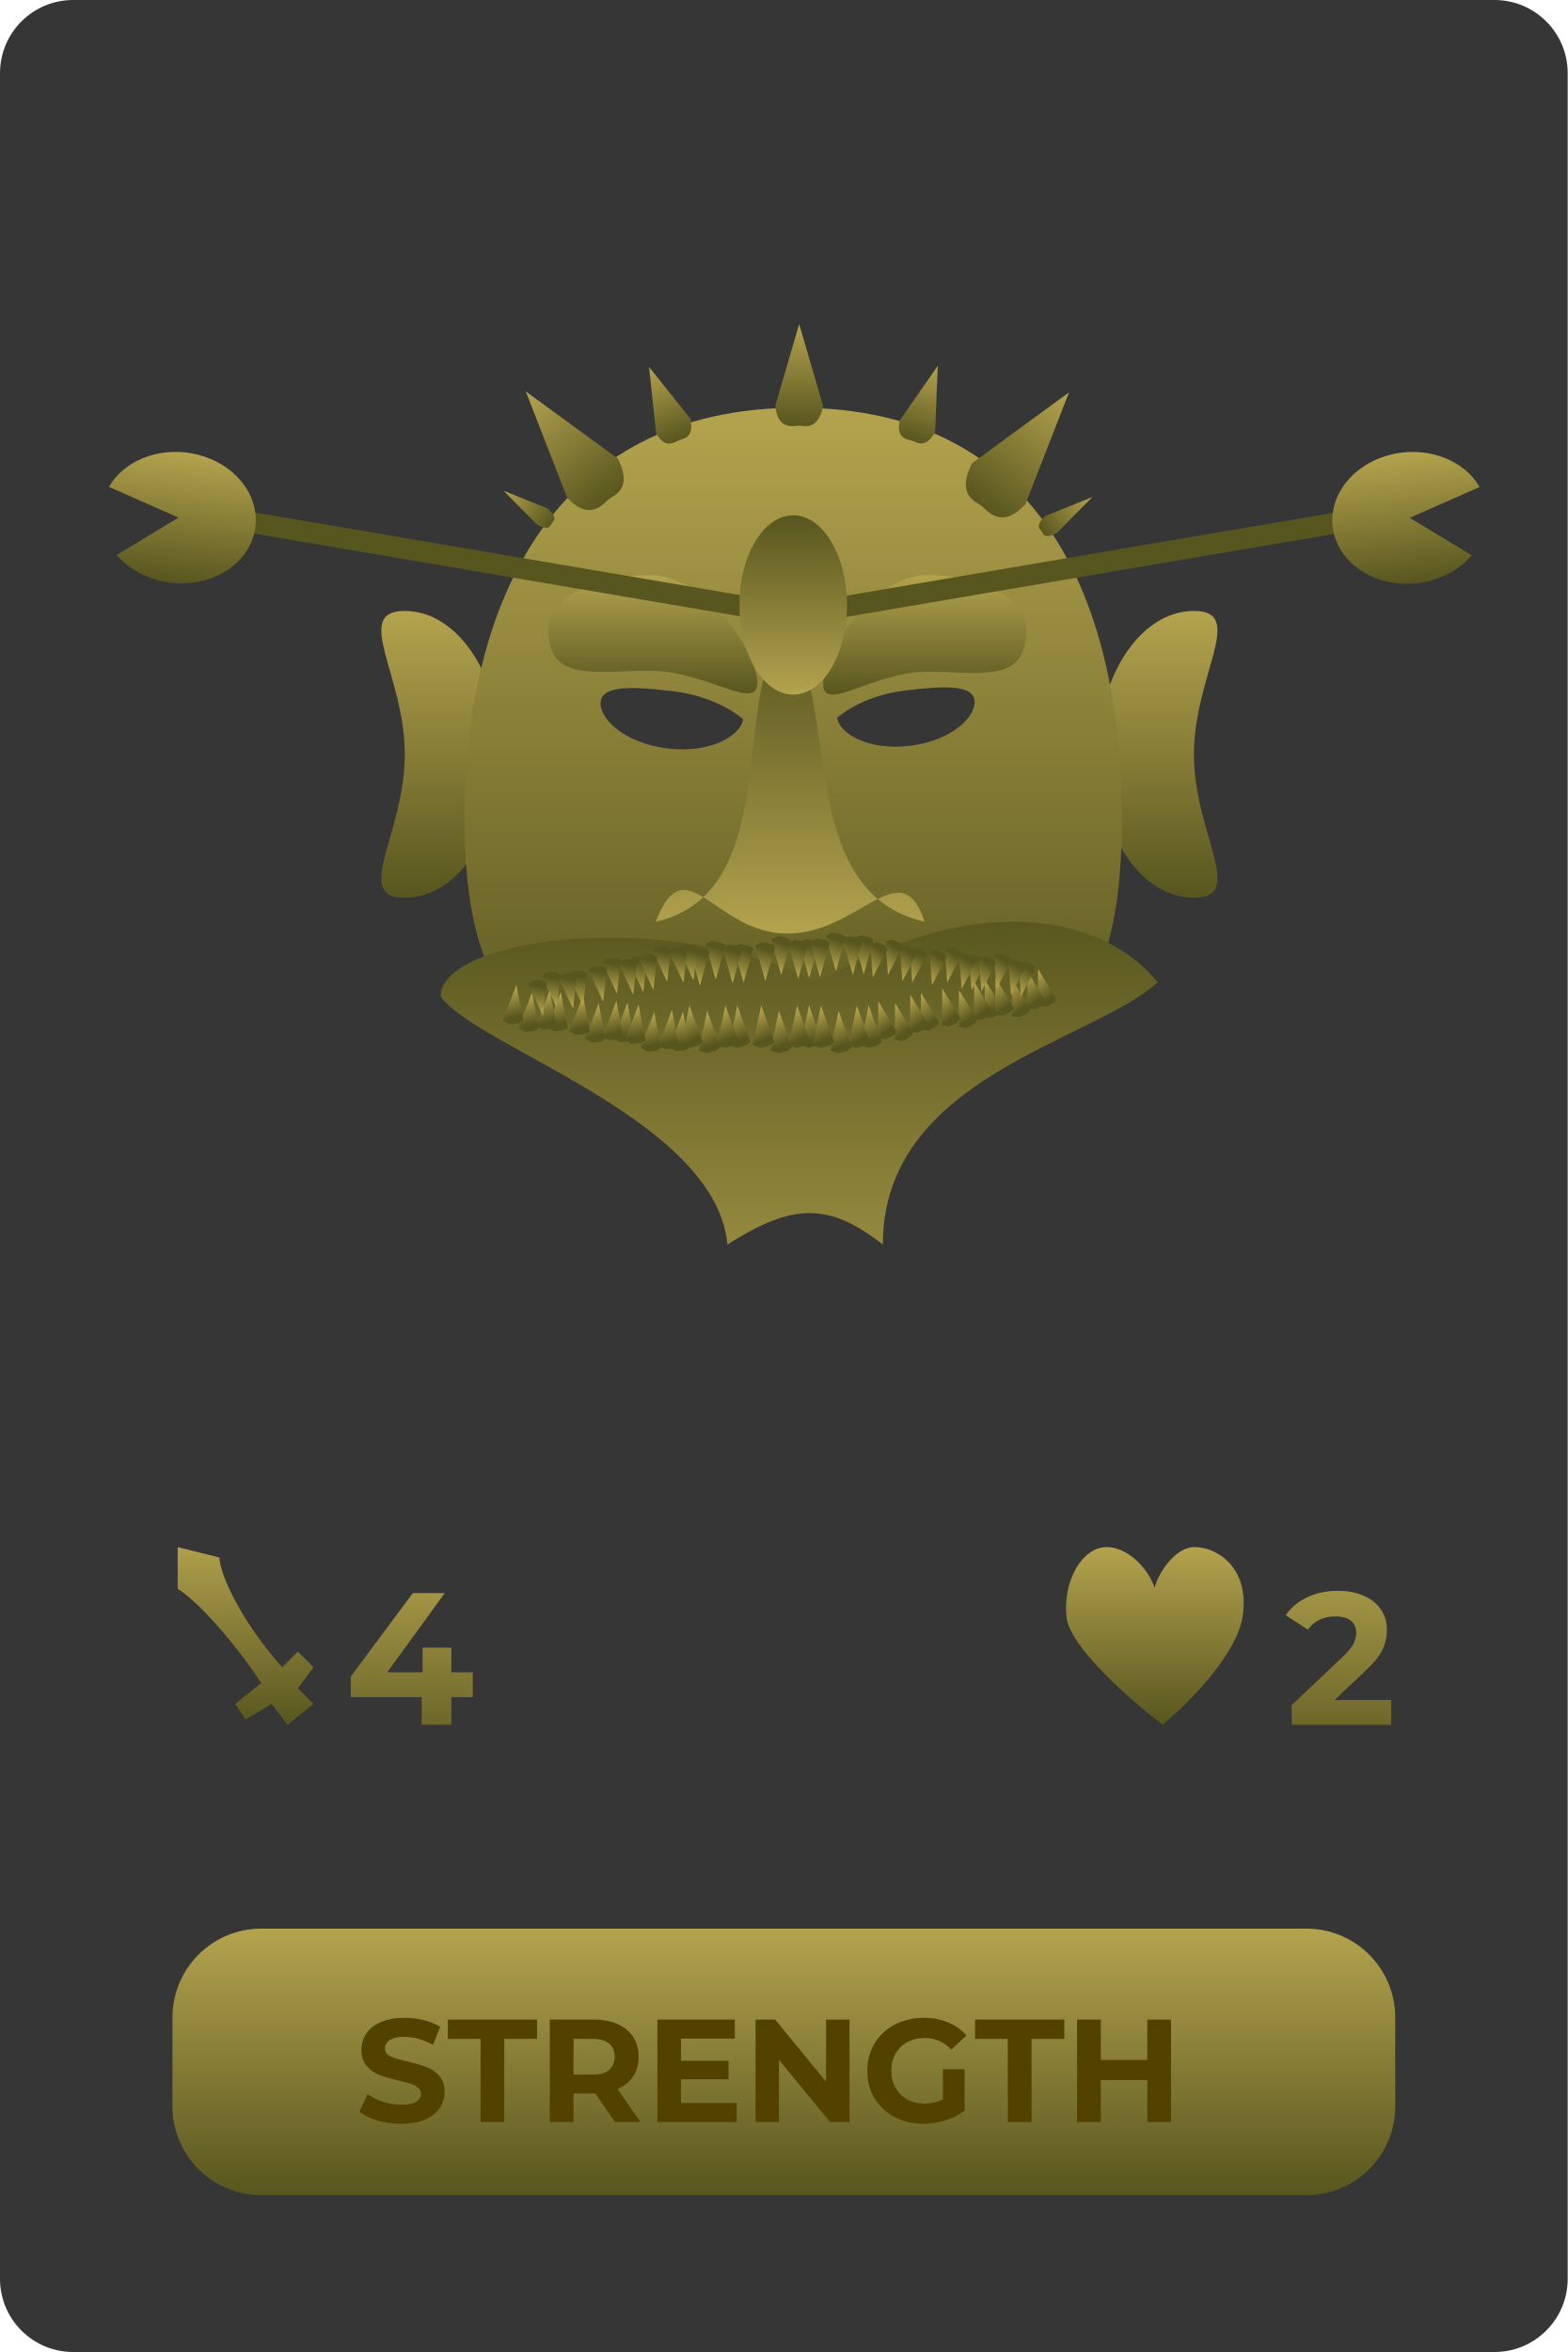
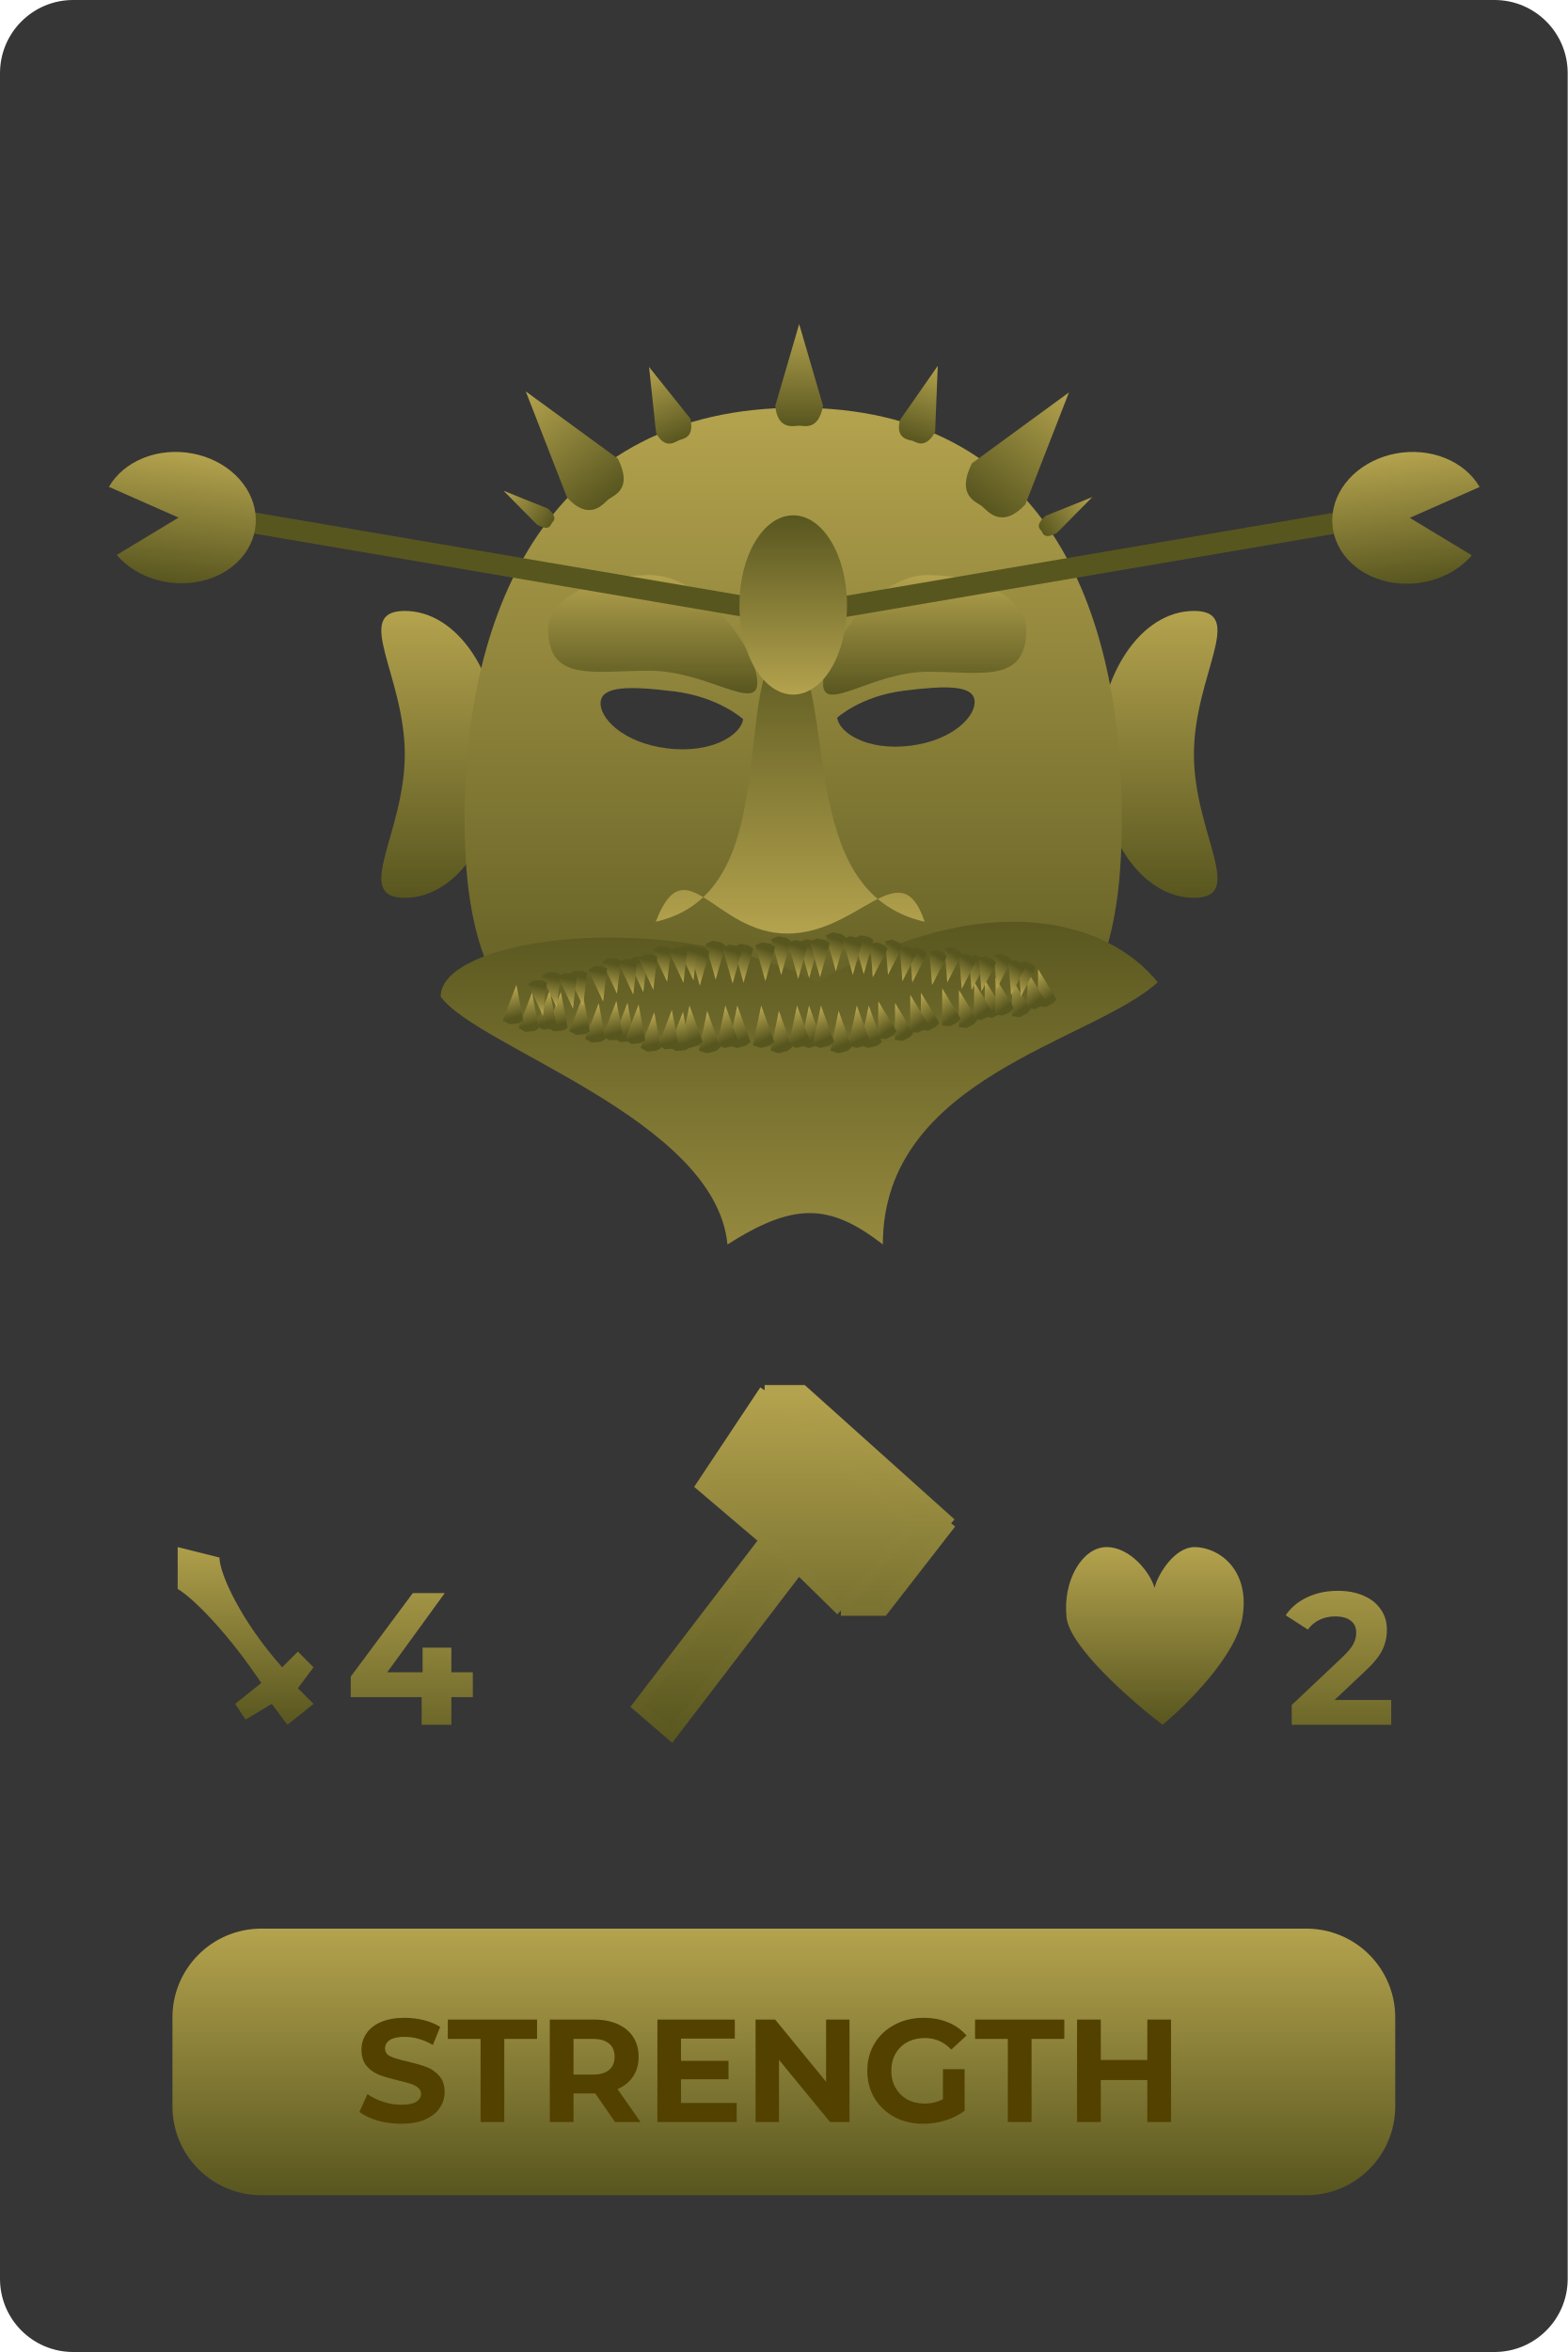
<svg xmlns="http://www.w3.org/2000/svg" width="150" height="225" viewBox="0 0 150 225" fill="none">
  <path d="M0 7C0 3.134 3.134 0 7 0H143C146.866 0 150 3.134 150 7V218C150 221.866 146.866 225 143 225H7C3.134 225 0 221.866 0 218V7Z" fill="#363636" />
  <rect x="16.5" y="184.5" width="117" height="25.5" rx="8.5" fill="url(#paint0_linear_10_472)" />
  <path d="M38.382 203.168C37.607 203.168 36.856 203.065 36.128 202.86C35.409 202.645 34.831 202.37 34.392 202.034L35.162 200.326C35.582 200.634 36.081 200.881 36.66 201.068C37.239 201.255 37.817 201.348 38.396 201.348C39.04 201.348 39.516 201.255 39.824 201.068C40.132 200.872 40.286 200.615 40.286 200.298C40.286 200.065 40.193 199.873 40.006 199.724C39.829 199.565 39.595 199.439 39.306 199.346C39.026 199.253 38.643 199.15 38.158 199.038C37.411 198.861 36.8 198.683 36.324 198.506C35.848 198.329 35.437 198.044 35.092 197.652C34.756 197.26 34.588 196.737 34.588 196.084C34.588 195.515 34.742 195.001 35.05 194.544C35.358 194.077 35.82 193.709 36.436 193.438C37.061 193.167 37.822 193.032 38.718 193.032C39.343 193.032 39.955 193.107 40.552 193.256C41.149 193.405 41.672 193.62 42.12 193.9L41.42 195.622C40.515 195.109 39.609 194.852 38.704 194.852C38.069 194.852 37.598 194.955 37.29 195.16C36.991 195.365 36.842 195.636 36.842 195.972C36.842 196.308 37.015 196.56 37.36 196.728C37.715 196.887 38.251 197.045 38.97 197.204C39.717 197.381 40.328 197.559 40.804 197.736C41.28 197.913 41.686 198.193 42.022 198.576C42.367 198.959 42.54 199.477 42.54 200.13C42.54 200.69 42.381 201.203 42.064 201.67C41.756 202.127 41.289 202.491 40.664 202.762C40.039 203.033 39.278 203.168 38.382 203.168ZM45.983 195.048H42.847V193.2H51.387V195.048H48.251V203H45.983V195.048ZM58.851 203L56.961 200.27H56.849H54.875V203H52.607V193.2H56.849C57.717 193.2 58.469 193.345 59.103 193.634C59.747 193.923 60.242 194.334 60.587 194.866C60.933 195.398 61.105 196.028 61.105 196.756C61.105 197.484 60.928 198.114 60.573 198.646C60.228 199.169 59.733 199.57 59.089 199.85L61.287 203H58.851ZM58.809 196.756C58.809 196.205 58.632 195.785 58.277 195.496C57.923 195.197 57.405 195.048 56.723 195.048H54.875V198.464H56.723C57.405 198.464 57.923 198.315 58.277 198.016C58.632 197.717 58.809 197.297 58.809 196.756ZM70.49 201.18V203H62.902V193.2H70.308V195.02H65.156V197.148H69.706V198.912H65.156V201.18H70.49ZM81.283 193.2V203H79.421L74.535 197.05V203H72.295V193.2H74.171L79.043 199.15V193.2H81.283ZM90.224 197.946H92.296V201.922C91.763 202.323 91.147 202.631 90.448 202.846C89.748 203.061 89.043 203.168 88.334 203.168C87.316 203.168 86.401 202.953 85.59 202.524C84.778 202.085 84.138 201.483 83.671 200.718C83.214 199.943 82.986 199.071 82.986 198.1C82.986 197.129 83.214 196.261 83.671 195.496C84.138 194.721 84.782 194.119 85.603 193.69C86.425 193.251 87.349 193.032 88.376 193.032C89.234 193.032 90.013 193.177 90.713 193.466C91.413 193.755 92.001 194.175 92.478 194.726L91.022 196.07C90.322 195.333 89.477 194.964 88.487 194.964C87.862 194.964 87.307 195.095 86.822 195.356C86.336 195.617 85.958 195.986 85.688 196.462C85.417 196.938 85.281 197.484 85.281 198.1C85.281 198.707 85.417 199.248 85.688 199.724C85.958 200.2 86.332 200.573 86.808 200.844C87.293 201.105 87.844 201.236 88.46 201.236C89.113 201.236 89.701 201.096 90.224 200.816V197.946ZM96.432 195.048H93.296V193.2H101.836V195.048H98.7V203H96.432V195.048ZM112.045 193.2V203H109.777V198.982H105.325V203H103.057V193.2H105.325V197.064H109.777V193.2H112.045Z" fill="#534100" />
  <path d="M47.88 72.166C47.88 79.745 43.784 85.889 38.731 85.889C33.679 85.889 38.731 79.745 38.731 72.166C38.731 64.588 33.679 58.444 38.731 58.444C43.784 58.444 47.88 64.588 47.88 72.166Z" fill="url(#paint1_linear_10_472)" />
  <path d="M105.055 72.166C105.055 79.745 109.166 85.889 114.237 85.889C119.307 85.889 114.237 79.745 114.237 72.166C114.237 64.588 119.307 58.444 114.237 58.444C109.166 58.444 105.055 64.588 105.055 72.166Z" fill="url(#paint2_linear_10_472)" />
  <path d="M107.342 78.344C107.342 98.367 100.118 104.185 76.326 104.185C52.535 104.185 44.449 98.367 44.449 78.344C44.449 58.322 52.535 39.005 76.326 39.005C100.118 39.005 107.342 58.322 107.342 78.344Z" fill="url(#paint3_linear_10_472)" />
  <path d="M71.1 68.795C70.916 70.3 68.106 72.116 63.841 71.592C59.576 71.069 57.289 68.627 57.474 67.122C57.658 65.617 60.245 65.618 64.51 66.142C68.775 66.665 71.1 68.795 71.1 68.795Z" fill="#363636" />
  <path d="M80.103 68.661C80.286 70.112 83.003 71.855 87.117 71.336C91.23 70.817 93.429 68.454 93.246 67.002C93.063 65.551 90.567 65.56 86.453 66.079C82.34 66.598 80.103 68.661 80.103 68.661Z" fill="#363636" />
  <path d="M72.465 65.305C72.465 68.147 67.542 64.162 62.173 64.162C56.805 64.162 52.454 65.305 52.454 60.16C52.454 57.318 56.805 55.014 62.173 55.014C67.542 55.014 72.465 62.464 72.465 65.305Z" fill="url(#paint4_linear_10_472)" />
  <path d="M78.754 65.416C78.754 68.288 83.537 64.26 88.752 64.26C93.967 64.26 98.194 65.416 98.194 60.215C98.194 57.342 93.967 55.014 88.752 55.014C83.537 55.014 78.754 62.543 78.754 65.416Z" fill="url(#paint5_linear_10_472)" />
  <path d="M88.474 88.176C86.187 81.326 82.271 89.308 75.324 89.308C68.377 89.308 65.604 80.743 62.745 88.176C75.324 85.329 69.606 65.305 75.324 60.731C80.47 66.449 75.896 85.329 88.474 88.176Z" fill="url(#paint6_linear_10_472)" />
  <path d="M110.773 93.966C104.484 99.684 84.472 103.041 84.472 119.051C79.326 115.048 75.896 115.048 69.606 119.051C68.463 107.044 45.593 100.182 42.162 95.334C42.162 89.65 63.889 86.757 78.183 93.966C94.764 84.47 106.199 88.249 110.773 93.966Z" fill="url(#paint7_linear_10_472)" />
  <path d="M74.525 96.695L75.79 100.196L75.358 100.533L74.486 100.765L73.734 100.496L74.525 96.695Z" fill="url(#paint8_linear_10_472)" />
  <path d="M77.406 96.18L78.67 99.68L78.239 100.018L77.367 100.25L76.614 99.981L77.406 96.18Z" fill="url(#paint9_linear_10_472)" />
  <path d="M72.832 96.18L74.096 99.68L73.665 100.018L72.793 100.25L72.04 99.981L72.832 96.18Z" fill="url(#paint10_linear_10_472)" />
  <path d="M76.262 96.18L77.527 99.68L77.096 100.018L76.223 100.25L75.471 99.981L76.262 96.18Z" fill="url(#paint11_linear_10_472)" />
  <path d="M67.664 96.695L68.929 100.196L68.497 100.533L67.625 100.765L66.873 100.496L67.664 96.695Z" fill="url(#paint12_linear_10_472)" />
  <path d="M70.544 96.18L71.809 99.68L71.378 100.018L70.506 100.25L69.753 99.981L70.544 96.18Z" fill="url(#paint13_linear_10_472)" />
  <path d="M65.97 96.18L67.235 99.68L66.804 100.018L65.932 100.25L65.179 99.981L65.97 96.18Z" fill="url(#paint14_linear_10_472)" />
  <path d="M69.401 96.18L70.666 99.68L70.234 100.018L69.362 100.25L68.609 99.981L69.401 96.18Z" fill="url(#paint15_linear_10_472)" />
  <path d="M80.243 96.695L81.507 100.196L81.076 100.533L80.204 100.765L79.451 100.496L80.243 96.695Z" fill="url(#paint16_linear_10_472)" />
  <path d="M83.123 96.18L84.388 99.68L83.957 100.018L83.084 100.25L82.332 99.981L83.123 96.18Z" fill="url(#paint17_linear_10_472)" />
  <path d="M78.549 96.18L79.814 99.68L79.383 100.018L78.51 100.25L77.758 99.981L78.549 96.18Z" fill="url(#paint18_linear_10_472)" />
  <path d="M81.98 96.18L83.244 99.68L82.813 100.018L81.941 100.25L81.188 99.981L81.98 96.18Z" fill="url(#paint19_linear_10_472)" />
  <path d="M91.757 94.707L93.513 97.599L93.189 97.978L92.453 98.341L91.734 98.236L91.757 94.707Z" fill="url(#paint20_linear_10_472)" />
  <path d="M94.232 93.731L95.988 96.623L95.664 97.001L94.928 97.365L94.209 97.26L94.232 93.731Z" fill="url(#paint21_linear_10_472)" />
  <path d="M90.156 94.552L91.911 97.444L91.587 97.823L90.852 98.186L90.132 98.081L90.156 94.552Z" fill="url(#paint22_linear_10_472)" />
  <path d="M93.213 93.936L94.969 96.829L94.645 97.207L93.909 97.57L93.19 97.466L93.213 93.936Z" fill="url(#paint23_linear_10_472)" />
  <path d="M85.642 95.938L87.398 98.831L87.074 99.209L86.338 99.573L85.619 99.468L85.642 95.938Z" fill="url(#paint24_linear_10_472)" />
  <path d="M88.117 94.962L89.873 97.855L89.549 98.233L88.813 98.597L88.094 98.492L88.117 94.962Z" fill="url(#paint25_linear_10_472)" />
  <path d="M84.04 95.783L85.796 98.676L85.472 99.054L84.736 99.418L84.017 99.313L84.04 95.783Z" fill="url(#paint26_linear_10_472)" />
  <path d="M87.098 95.168L88.853 98.06L88.53 98.438L87.794 98.802L87.075 98.697L87.098 95.168Z" fill="url(#paint27_linear_10_472)" />
  <path d="M96.853 93.68L98.609 96.573L98.285 96.951L97.549 97.315L96.83 97.21L96.853 93.68Z" fill="url(#paint28_linear_10_472)" />
  <path d="M99.328 92.704L101.084 95.597L100.76 95.975L100.024 96.338L99.305 96.234L99.328 92.704Z" fill="url(#paint29_linear_10_472)" />
  <path d="M95.251 93.525L97.007 96.418L96.683 96.796L95.947 97.16L95.228 97.055L95.251 93.525Z" fill="url(#paint30_linear_10_472)" />
  <path d="M98.309 92.909L100.065 95.802L99.741 96.18L99.005 96.544L98.286 96.439L98.309 92.909Z" fill="url(#paint31_linear_10_472)" />
  <path d="M57.285 95.967L57.935 99.409L57.483 99.658L56.638 99.743L55.979 99.38L57.285 95.967Z" fill="url(#paint32_linear_10_472)" />
  <path d="M60.038 95.92L60.688 99.362L60.237 99.611L59.392 99.696L58.733 99.333L60.038 95.92Z" fill="url(#paint33_linear_10_472)" />
  <path d="M55.788 95.234L56.438 98.676L55.987 98.925L55.142 99.01L54.483 98.647L55.788 95.234Z" fill="url(#paint34_linear_10_472)" />
  <path d="M58.976 95.749L59.626 99.191L59.175 99.44L58.329 99.525L57.67 99.162L58.976 95.749Z" fill="url(#paint35_linear_10_472)" />
  <path d="M50.91 94.938L51.56 98.38L51.108 98.629L50.263 98.714L49.604 98.351L50.91 94.938Z" fill="url(#paint36_linear_10_472)" />
  <path d="M53.663 94.891L54.313 98.333L53.862 98.582L53.017 98.667L52.358 98.304L53.663 94.891Z" fill="url(#paint37_linear_10_472)" />
  <path d="M49.413 94.206L50.064 97.647L49.612 97.896L48.767 97.981L48.108 97.618L49.413 94.206Z" fill="url(#paint38_linear_10_472)" />
  <path d="M52.601 94.72L53.251 98.162L52.8 98.411L51.954 98.496L51.295 98.133L52.601 94.72Z" fill="url(#paint39_linear_10_472)" />
  <path d="M62.597 96.824L63.247 100.266L62.796 100.515L61.95 100.6L61.292 100.237L62.597 96.824Z" fill="url(#paint40_linear_10_472)" />
  <path d="M65.351 96.778L66.001 100.22L65.549 100.469L64.704 100.553L64.045 100.191L65.351 96.778Z" fill="url(#paint41_linear_10_472)" />
  <path d="M61.101 96.092L61.751 99.534L61.3 99.783L60.454 99.868L59.795 99.505L61.101 96.092Z" fill="url(#paint42_linear_10_472)" />
  <path d="M64.288 96.606L64.938 100.048L64.487 100.297L63.642 100.382L62.983 100.019L64.288 96.606Z" fill="url(#paint43_linear_10_472)" />
  <path d="M74.751 93.28L75.681 89.998L75.265 89.717L74.453 89.561L73.782 89.856L74.751 93.28Z" fill="url(#paint44_linear_10_472)" />
  <path d="M77.418 93.566L78.349 90.284L77.933 90.003L77.12 89.847L76.449 90.141L77.418 93.566Z" fill="url(#paint45_linear_10_472)" />
  <path d="M73.235 93.86L74.166 90.578L73.75 90.297L72.938 90.141L72.267 90.436L73.235 93.86Z" fill="url(#paint46_linear_10_472)" />
  <path d="M76.372 93.639L77.303 90.357L76.887 90.076L76.074 89.92L75.403 90.215L76.372 93.639Z" fill="url(#paint47_linear_10_472)" />
  <path d="M68.477 93.722L69.408 90.44L68.992 90.159L68.179 90.003L67.508 90.298L68.477 93.722Z" fill="url(#paint48_linear_10_472)" />
  <path d="M71.144 94.008L72.075 90.726L71.659 90.445L70.846 90.289L70.175 90.583L71.144 94.008Z" fill="url(#paint49_linear_10_472)" />
  <path d="M66.962 94.302L67.892 91.02L67.476 90.74L66.664 90.584L65.993 90.878L66.962 94.302Z" fill="url(#paint50_linear_10_472)" />
  <path d="M70.098 94.081L71.029 90.799L70.613 90.518L69.8 90.362L69.13 90.657L70.098 94.081Z" fill="url(#paint51_linear_10_472)" />
  <path d="M79.979 92.912L80.91 89.63L80.493 89.349L79.681 89.193L79.01 89.487L79.979 92.912Z" fill="url(#paint52_linear_10_472)" />
  <path d="M82.646 93.197L83.577 89.915L83.161 89.634L82.348 89.478L81.677 89.773L82.646 93.197Z" fill="url(#paint53_linear_10_472)" />
  <path d="M78.463 93.492L79.394 90.21L78.978 89.929L78.166 89.773L77.495 90.067L78.463 93.492Z" fill="url(#paint54_linear_10_472)" />
  <path d="M81.6 93.271L82.531 89.989L82.115 89.708L81.302 89.552L80.632 89.846L81.6 93.271Z" fill="url(#paint55_linear_10_472)" />
  <path d="M90.636 93.988L92.055 91.23L91.734 90.905L91.038 90.62L90.387 90.762L90.636 93.988Z" fill="url(#paint56_linear_10_472)" />
  <path d="M92.962 94.721L94.381 91.963L94.06 91.638L93.364 91.353L92.713 91.495L92.962 94.721Z" fill="url(#paint57_linear_10_472)" />
  <path d="M89.181 94.233L90.6 91.475L90.279 91.15L89.583 90.865L88.933 91.007L89.181 94.233Z" fill="url(#paint58_linear_10_472)" />
  <path d="M92.017 94.599L93.436 91.841L93.115 91.516L92.419 91.231L91.768 91.373L92.017 94.599Z" fill="url(#paint59_linear_10_472)" />
  <path d="M84.965 93.256L86.384 90.498L86.063 90.173L85.367 89.888L84.716 90.03L84.965 93.256Z" fill="url(#paint60_linear_10_472)" />
  <path d="M87.291 93.989L88.71 91.231L88.389 90.906L87.693 90.621L87.042 90.763L87.291 93.989Z" fill="url(#paint61_linear_10_472)" />
  <path d="M83.51 93.501L84.929 90.743L84.609 90.418L83.912 90.133L83.261 90.275L83.51 93.501Z" fill="url(#paint62_linear_10_472)" />
  <path d="M86.346 93.867L87.764 91.109L87.444 90.784L86.748 90.499L86.097 90.641L86.346 93.867Z" fill="url(#paint63_linear_10_472)" />
  <path d="M95.362 94.599L96.781 91.84L96.46 91.515L95.764 91.23L95.113 91.372L95.362 94.599Z" fill="url(#paint64_linear_10_472)" />
  <path d="M97.688 95.332L99.107 92.573L98.786 92.248L98.09 91.963L97.439 92.106L97.688 95.332Z" fill="url(#paint65_linear_10_472)" />
  <path d="M93.907 94.843L95.326 92.085L95.005 91.76L94.309 91.475L93.659 91.617L93.907 94.843Z" fill="url(#paint66_linear_10_472)" />
  <path d="M96.743 95.21L98.161 92.451L97.841 92.126L97.145 91.841L96.494 91.984L96.743 95.21Z" fill="url(#paint67_linear_10_472)" />
  <path d="M59.033 95.057L59.406 91.868L58.977 91.67L58.199 91.647L57.619 92.021L59.033 95.057Z" fill="url(#paint68_linear_10_472)" />
  <path d="M61.554 94.922L61.926 91.734L61.498 91.535L60.719 91.512L60.14 91.886L61.554 94.922Z" fill="url(#paint69_linear_10_472)" />
  <path d="M57.712 95.824L58.085 92.635L57.656 92.436L56.877 92.413L56.298 92.787L57.712 95.824Z" fill="url(#paint70_linear_10_472)" />
  <path d="M60.593 95.148L60.966 91.959L60.537 91.76L59.759 91.737L59.18 92.111L60.593 95.148Z" fill="url(#paint71_linear_10_472)" />
  <path d="M53.27 96.409L53.643 93.22L53.214 93.021L52.435 92.998L51.856 93.373L53.27 96.409Z" fill="url(#paint72_linear_10_472)" />
  <path d="M55.791 96.274L56.164 93.085L55.735 92.886L54.956 92.863L54.377 93.238L55.791 96.274Z" fill="url(#paint73_linear_10_472)" />
  <path d="M51.949 97.175L52.322 93.986L51.893 93.787L51.114 93.764L50.535 94.139L51.949 97.175Z" fill="url(#paint74_linear_10_472)" />
  <path d="M54.83 96.499L55.203 93.31L54.774 93.112L53.996 93.089L53.417 93.463L54.83 96.499Z" fill="url(#paint75_linear_10_472)" />
  <path d="M63.835 93.931L64.208 90.742L63.779 90.543L63.001 90.52L62.422 90.895L63.835 93.931Z" fill="url(#paint76_linear_10_472)" />
  <path d="M66.356 93.796L66.729 90.607L66.3 90.409L65.522 90.385L64.942 90.76L66.356 93.796Z" fill="url(#paint77_linear_10_472)" />
  <path d="M62.514 94.697L62.887 91.508L62.458 91.31L61.68 91.286L61.101 91.661L62.514 94.697Z" fill="url(#paint78_linear_10_472)" />
  <path d="M65.396 94.022L65.768 90.832L65.34 90.634L64.561 90.611L63.982 90.985L65.396 94.022Z" fill="url(#paint79_linear_10_472)" />
  <line x1="77.443" y1="58.602" x2="131.188" y2="49.454" stroke="#58561F" stroke-width="2" />
  <path d="M141.575 46.587C140.872 45.371 139.712 44.4 138.271 43.82C136.83 43.241 135.187 43.086 133.593 43.379C131.999 43.671 130.541 44.396 129.443 45.442C128.344 46.487 127.664 47.797 127.507 49.171C127.35 50.544 127.725 51.907 128.573 53.05C129.422 54.193 130.698 55.055 132.208 55.503C133.717 55.951 135.377 55.961 136.933 55.531C138.489 55.102 139.857 54.257 140.828 53.125L134.891 49.54L141.575 46.587Z" fill="url(#paint80_linear_10_472)" />
  <line y1="-1" x2="54.344" y2="-1" transform="matrix(-0.985821 -0.167799 -0.167799 0.985821 74.1803 59.5331)" stroke="#58561F" stroke-width="2" />
  <path d="M10.421 46.574C11.121 45.362 12.277 44.394 13.714 43.816C15.15 43.239 16.788 43.084 18.377 43.376C19.966 43.667 21.419 44.389 22.514 45.432C23.609 46.474 24.287 47.78 24.443 49.149C24.6 50.519 24.227 51.877 23.381 53.016C22.535 54.156 21.262 55.014 19.758 55.461C18.253 55.907 16.599 55.917 15.048 55.489C13.496 55.062 12.133 54.219 11.165 53.09L17.083 49.517L10.421 46.574Z" fill="url(#paint81_linear_10_472)" />
  <ellipse cx="75.896" cy="57.873" rx="5.146" ry="8.576" fill="url(#paint82_linear_10_472)" />
  <path d="M78.754 38.824C78.297 41.231 76.925 40.72 76.467 40.72C76.01 40.72 74.409 41.231 74.18 38.824L76.467 31L78.754 38.824Z" fill="url(#paint83_linear_10_472)" />
  <path d="M89.473 41.339C88.537 43.002 87.652 42.284 87.314 42.17C86.977 42.057 85.668 42.037 86.098 40.204L89.728 34.998L89.473 41.339Z" fill="url(#paint84_linear_10_472)" />
  <path d="M66.069 40.064C66.452 41.932 65.313 41.971 64.984 42.106C64.654 42.242 63.653 43.084 62.775 41.418L62.105 35.108L66.069 40.064Z" fill="url(#paint85_linear_10_472)" />
  <path d="M59.12 43.877C60.599 46.805 58.725 47.382 58.24 47.755C57.754 48.129 56.473 49.978 54.265 47.61L50.306 37.441L59.12 43.877Z" fill="url(#paint86_linear_10_472)" />
  <path d="M52.421 48.651C53.463 49.566 52.911 49.869 52.808 50.023C52.705 50.178 52.589 50.881 51.392 50.197L48.186 46.95L52.421 48.651Z" fill="url(#paint87_linear_10_472)" />
  <path d="M93.001 44.317C91.444 47.4 93.417 48.007 93.928 48.401C94.439 48.794 95.788 50.741 98.112 48.248L102.281 37.539L93.001 44.317Z" fill="url(#paint88_linear_10_472)" />
  <path d="M100.055 49.343C98.957 50.307 99.538 50.626 99.647 50.788C99.755 50.951 99.878 51.692 101.137 50.972L104.514 47.553L100.055 49.343Z" fill="url(#paint89_linear_10_472)" />
  <path d="M17 148V152C18.667 153 22 156.5 25 161L22.5 163L23.5 164.5L26 163L27.5 165L30 163L28.5 161.5L30 159.5L28.5 158L27 159.5C23 155 21 150.5 21 149L17 148Z" fill="url(#paint90_linear_10_472)" />
  <path d="M45.24 162.354H43.188V165H40.344V162.354H33.558V160.392L39.498 152.4H42.558L37.05 159.978H40.434V157.62H43.188V159.978H45.24V162.354Z" fill="url(#paint91_linear_10_472)" />
  <path d="M133.116 162.624V165H123.594V163.11L128.454 158.52C128.97 158.028 129.318 157.608 129.498 157.26C129.678 156.9 129.768 156.546 129.768 156.198C129.768 155.694 129.594 155.31 129.246 155.046C128.91 154.77 128.412 154.632 127.752 154.632C127.2 154.632 126.702 154.74 126.258 154.956C125.814 155.16 125.442 155.472 125.142 155.892L123.018 154.524C123.51 153.792 124.188 153.222 125.052 152.814C125.916 152.394 126.906 152.184 128.022 152.184C128.958 152.184 129.774 152.34 130.47 152.652C131.178 152.952 131.724 153.384 132.108 153.948C132.504 154.5 132.702 155.154 132.702 155.91C132.702 156.594 132.558 157.236 132.27 157.836C131.982 158.436 131.424 159.12 130.596 159.888L127.698 162.624H133.116Z" fill="url(#paint92_linear_10_472)" />
-   <path d="M111.23 165C108.297 162.757 102.355 157.562 102.049 154.729C101.666 151.187 103.579 148 105.874 148C108.169 148 110.082 150.479 110.465 151.896C110.847 150.448 112.454 148 114.29 148C116.585 148 119.645 150.125 118.88 154.729C118.268 158.412 113.525 163.111 111.23 165Z" fill="url(#paint93_linear_10_472)" />
+   <path d="M111.23 165C108.297 162.757 102.355 157.562 102.049 154.729C101.666 151.188 103.579 148 105.874 148C108.169 148 110.082 150.479 110.465 151.896C110.847 150.448 112.454 148 114.29 148C116.585 148 119.645 150.125 118.88 154.729C118.268 158.412 113.525 163.111 111.23 165Z" fill="url(#paint93_linear_10_472)" />
+   <path d="M73.162 133L67.081 142.145L73.162 147.313L76.405 150.096L80.46 154.072L87.351 145.723L73.162 133Z" fill="url(#paint94_linear_10_472)" />
+   <path d="M76.811 133H73.162L87.351 145.723H91L76.811 133Z" fill="url(#paint95_linear_10_472)" />
+   <path d="M91 145.723H87.351L80.46 154.072H84.513L91 145.723Z" fill="url(#paint96_linear_10_472)" />
+   <path d="M64.243 166L76.405 150.096L73.162 147.313L61 163.217L64.243 166Z" fill="url(#paint97_linear_10_472)" />
+   <path d="M76.405 150.096L64.243 166L61 163.217L73.162 147.313M76.405 150.096L80.46 154.072M76.405 150.096L73.162 147.313M73.162 133L67.081 142.145L73.162 147.313M73.162 133H76.811L91 145.723M73.162 133L87.351 145.723M91 145.723H87.351M91 145.723L84.513 154.072H80.46M87.351 145.723L80.46 154.072" stroke="url(#paint98_linear_10_472)" />
  <defs>
    <linearGradient id="paint0_linear_10_472" x1="75" y1="184.5" x2="75" y2="210" gradientUnits="userSpaceOnUse">
      <stop stop-color="#B4A34E" />
      <stop offset="1" stop-color="#58561F" />
    </linearGradient>
    <linearGradient id="paint1_linear_10_472" x1="42.183" y1="58.444" x2="42.183" y2="85.889" gradientUnits="userSpaceOnUse">
      <stop stop-color="#B4A34E" />
      <stop offset="1" stop-color="#58561F" />
    </linearGradient>
    <linearGradient id="paint2_linear_10_472" x1="110.773" y1="58.444" x2="110.773" y2="85.889" gradientUnits="userSpaceOnUse">
      <stop stop-color="#B4A34E" />
      <stop offset="1" stop-color="#58561F" />
    </linearGradient>
    <linearGradient id="paint3_linear_10_472" x1="75.896" y1="39.005" x2="75.896" y2="104.185" gradientUnits="userSpaceOnUse">
      <stop stop-color="#B4A34E" />
      <stop offset="1" stop-color="#58561F" />
    </linearGradient>
    <linearGradient id="paint4_linear_10_472" x1="62.459" y1="55.014" x2="62.459" y2="66.328" gradientUnits="userSpaceOnUse">
      <stop stop-color="#B4A34E" />
      <stop offset="1" stop-color="#58561F" />
    </linearGradient>
    <linearGradient id="paint5_linear_10_472" x1="88.474" y1="55.014" x2="88.474" y2="66.449" gradientUnits="userSpaceOnUse">
      <stop stop-color="#B4A34E" />
      <stop offset="1" stop-color="#58561F" />
    </linearGradient>
    <linearGradient id="paint6_linear_10_472" x1="75.61" y1="60.731" x2="75.61" y2="89.308" gradientUnits="userSpaceOnUse">
      <stop stop-color="#58561F" />
      <stop offset="1" stop-color="#B4A34E" />
    </linearGradient>
    <linearGradient id="paint7_linear_10_472" x1="79.326" y1="87.453" x2="79.326" y2="135.48" gradientUnits="userSpaceOnUse">
      <stop stop-color="#58561F" />
      <stop offset="1" stop-color="#B4A34E" />
    </linearGradient>
    <linearGradient id="paint8_linear_10_472" x1="74.382" y1="97.073" x2="75.555" y2="99.675" gradientUnits="userSpaceOnUse">
      <stop stop-color="#B4A34E" />
      <stop offset="1" stop-color="#58561F" />
    </linearGradient>
    <linearGradient id="paint9_linear_10_472" x1="77.263" y1="96.558" x2="78.436" y2="99.16" gradientUnits="userSpaceOnUse">
      <stop stop-color="#B4A34E" />
      <stop offset="1" stop-color="#58561F" />
    </linearGradient>
    <linearGradient id="paint10_linear_10_472" x1="72.689" y1="96.558" x2="73.862" y2="99.16" gradientUnits="userSpaceOnUse">
      <stop stop-color="#B4A34E" />
      <stop offset="1" stop-color="#58561F" />
    </linearGradient>
    <linearGradient id="paint11_linear_10_472" x1="76.119" y1="96.558" x2="77.292" y2="99.16" gradientUnits="userSpaceOnUse">
      <stop stop-color="#B4A34E" />
      <stop offset="1" stop-color="#58561F" />
    </linearGradient>
    <linearGradient id="paint12_linear_10_472" x1="67.521" y1="97.073" x2="68.694" y2="99.675" gradientUnits="userSpaceOnUse">
      <stop stop-color="#B4A34E" />
      <stop offset="1" stop-color="#58561F" />
    </linearGradient>
    <linearGradient id="paint13_linear_10_472" x1="70.402" y1="96.558" x2="71.575" y2="99.16" gradientUnits="userSpaceOnUse">
      <stop stop-color="#B4A34E" />
      <stop offset="1" stop-color="#58561F" />
    </linearGradient>
    <linearGradient id="paint14_linear_10_472" x1="65.828" y1="96.558" x2="67.001" y2="99.16" gradientUnits="userSpaceOnUse">
      <stop stop-color="#B4A34E" />
      <stop offset="1" stop-color="#58561F" />
    </linearGradient>
    <linearGradient id="paint15_linear_10_472" x1="69.258" y1="96.558" x2="70.431" y2="99.16" gradientUnits="userSpaceOnUse">
      <stop stop-color="#B4A34E" />
      <stop offset="1" stop-color="#58561F" />
    </linearGradient>
    <linearGradient id="paint16_linear_10_472" x1="80.1" y1="97.073" x2="81.273" y2="99.675" gradientUnits="userSpaceOnUse">
      <stop stop-color="#B4A34E" />
      <stop offset="1" stop-color="#58561F" />
    </linearGradient>
    <linearGradient id="paint17_linear_10_472" x1="82.98" y1="96.558" x2="84.153" y2="99.16" gradientUnits="userSpaceOnUse">
      <stop stop-color="#B4A34E" />
      <stop offset="1" stop-color="#58561F" />
    </linearGradient>
    <linearGradient id="paint18_linear_10_472" x1="78.406" y1="96.558" x2="79.579" y2="99.16" gradientUnits="userSpaceOnUse">
      <stop stop-color="#B4A34E" />
      <stop offset="1" stop-color="#58561F" />
    </linearGradient>
    <linearGradient id="paint19_linear_10_472" x1="81.837" y1="96.558" x2="83.01" y2="99.16" gradientUnits="userSpaceOnUse">
      <stop stop-color="#B4A34E" />
      <stop offset="1" stop-color="#58561F" />
    </linearGradient>
    <linearGradient id="paint20_linear_10_472" x1="91.698" y1="95.069" x2="93.21" y2="97.178" gradientUnits="userSpaceOnUse">
      <stop stop-color="#B4A34E" />
      <stop offset="1" stop-color="#58561F" />
    </linearGradient>
    <linearGradient id="paint21_linear_10_472" x1="94.173" y1="94.093" x2="95.685" y2="96.201" gradientUnits="userSpaceOnUse">
      <stop stop-color="#B4A34E" />
      <stop offset="1" stop-color="#58561F" />
    </linearGradient>
    <linearGradient id="paint22_linear_10_472" x1="90.096" y1="94.914" x2="91.609" y2="97.023" gradientUnits="userSpaceOnUse">
      <stop stop-color="#B4A34E" />
      <stop offset="1" stop-color="#58561F" />
    </linearGradient>
    <linearGradient id="paint23_linear_10_472" x1="93.153" y1="94.298" x2="94.666" y2="96.407" gradientUnits="userSpaceOnUse">
      <stop stop-color="#B4A34E" />
      <stop offset="1" stop-color="#58561F" />
    </linearGradient>
    <linearGradient id="paint24_linear_10_472" x1="85.583" y1="96.301" x2="87.095" y2="98.409" gradientUnits="userSpaceOnUse">
      <stop stop-color="#B4A34E" />
      <stop offset="1" stop-color="#58561F" />
    </linearGradient>
    <linearGradient id="paint25_linear_10_472" x1="88.058" y1="95.324" x2="89.57" y2="97.433" gradientUnits="userSpaceOnUse">
      <stop stop-color="#B4A34E" />
      <stop offset="1" stop-color="#58561F" />
    </linearGradient>
    <linearGradient id="paint26_linear_10_472" x1="83.981" y1="96.146" x2="85.493" y2="98.254" gradientUnits="userSpaceOnUse">
      <stop stop-color="#B4A34E" />
      <stop offset="1" stop-color="#58561F" />
    </linearGradient>
    <linearGradient id="paint27_linear_10_472" x1="87.038" y1="95.53" x2="88.551" y2="97.638" gradientUnits="userSpaceOnUse">
      <stop stop-color="#B4A34E" />
      <stop offset="1" stop-color="#58561F" />
    </linearGradient>
    <linearGradient id="paint28_linear_10_472" x1="96.794" y1="94.042" x2="98.306" y2="96.151" gradientUnits="userSpaceOnUse">
      <stop stop-color="#B4A34E" />
      <stop offset="1" stop-color="#58561F" />
    </linearGradient>
    <linearGradient id="paint29_linear_10_472" x1="99.269" y1="93.066" x2="100.781" y2="95.175" gradientUnits="userSpaceOnUse">
      <stop stop-color="#B4A34E" />
      <stop offset="1" stop-color="#58561F" />
    </linearGradient>
    <linearGradient id="paint30_linear_10_472" x1="95.192" y1="93.888" x2="96.704" y2="95.996" gradientUnits="userSpaceOnUse">
      <stop stop-color="#B4A34E" />
      <stop offset="1" stop-color="#58561F" />
    </linearGradient>
    <linearGradient id="paint31_linear_10_472" x1="98.249" y1="93.272" x2="99.762" y2="95.38" gradientUnits="userSpaceOnUse">
      <stop stop-color="#B4A34E" />
      <stop offset="1" stop-color="#58561F" />
    </linearGradient>
    <linearGradient id="paint32_linear_10_472" x1="57.095" y1="96.296" x2="57.795" y2="98.89" gradientUnits="userSpaceOnUse">
      <stop stop-color="#B4A34E" />
      <stop offset="1" stop-color="#58561F" />
    </linearGradient>
    <linearGradient id="paint33_linear_10_472" x1="59.849" y1="96.25" x2="60.548" y2="98.843" gradientUnits="userSpaceOnUse">
      <stop stop-color="#B4A34E" />
      <stop offset="1" stop-color="#58561F" />
    </linearGradient>
    <linearGradient id="paint34_linear_10_472" x1="55.599" y1="95.564" x2="56.298" y2="98.157" gradientUnits="userSpaceOnUse">
      <stop stop-color="#B4A34E" />
      <stop offset="1" stop-color="#58561F" />
    </linearGradient>
    <linearGradient id="paint35_linear_10_472" x1="58.786" y1="96.078" x2="59.486" y2="98.672" gradientUnits="userSpaceOnUse">
      <stop stop-color="#B4A34E" />
      <stop offset="1" stop-color="#58561F" />
    </linearGradient>
    <linearGradient id="paint36_linear_10_472" x1="50.72" y1="95.267" x2="51.42" y2="97.861" gradientUnits="userSpaceOnUse">
      <stop stop-color="#B4A34E" />
      <stop offset="1" stop-color="#58561F" />
    </linearGradient>
    <linearGradient id="paint37_linear_10_472" x1="53.474" y1="95.221" x2="54.174" y2="97.814" gradientUnits="userSpaceOnUse">
      <stop stop-color="#B4A34E" />
      <stop offset="1" stop-color="#58561F" />
    </linearGradient>
    <linearGradient id="paint38_linear_10_472" x1="49.224" y1="94.535" x2="49.924" y2="97.129" gradientUnits="userSpaceOnUse">
      <stop stop-color="#B4A34E" />
      <stop offset="1" stop-color="#58561F" />
    </linearGradient>
    <linearGradient id="paint39_linear_10_472" x1="52.411" y1="95.049" x2="53.111" y2="97.643" gradientUnits="userSpaceOnUse">
      <stop stop-color="#B4A34E" />
      <stop offset="1" stop-color="#58561F" />
    </linearGradient>
    <linearGradient id="paint40_linear_10_472" x1="62.407" y1="97.154" x2="63.107" y2="99.747" gradientUnits="userSpaceOnUse">
      <stop stop-color="#B4A34E" />
      <stop offset="1" stop-color="#58561F" />
    </linearGradient>
    <linearGradient id="paint41_linear_10_472" x1="65.161" y1="97.107" x2="65.861" y2="99.701" gradientUnits="userSpaceOnUse">
      <stop stop-color="#B4A34E" />
      <stop offset="1" stop-color="#58561F" />
    </linearGradient>
    <linearGradient id="paint42_linear_10_472" x1="60.911" y1="96.421" x2="61.611" y2="99.015" gradientUnits="userSpaceOnUse">
      <stop stop-color="#B4A34E" />
      <stop offset="1" stop-color="#58561F" />
    </linearGradient>
    <linearGradient id="paint43_linear_10_472" x1="64.099" y1="96.936" x2="64.798" y2="99.529" gradientUnits="userSpaceOnUse">
      <stop stop-color="#B4A34E" />
      <stop offset="1" stop-color="#58561F" />
    </linearGradient>
    <linearGradient id="paint44_linear_10_472" x1="74.596" y1="92.944" x2="75.5" y2="90.489" gradientUnits="userSpaceOnUse">
      <stop stop-color="#B4A34E" />
      <stop offset="1" stop-color="#58561F" />
    </linearGradient>
    <linearGradient id="paint45_linear_10_472" x1="77.263" y1="93.23" x2="78.168" y2="90.775" gradientUnits="userSpaceOnUse">
      <stop stop-color="#B4A34E" />
      <stop offset="1" stop-color="#58561F" />
    </linearGradient>
    <linearGradient id="paint46_linear_10_472" x1="73.08" y1="93.524" x2="73.985" y2="91.069" gradientUnits="userSpaceOnUse">
      <stop stop-color="#B4A34E" />
      <stop offset="1" stop-color="#58561F" />
    </linearGradient>
    <linearGradient id="paint47_linear_10_472" x1="76.217" y1="93.303" x2="77.122" y2="90.848" gradientUnits="userSpaceOnUse">
      <stop stop-color="#B4A34E" />
      <stop offset="1" stop-color="#58561F" />
    </linearGradient>
    <linearGradient id="paint48_linear_10_472" x1="68.322" y1="93.386" x2="69.227" y2="90.931" gradientUnits="userSpaceOnUse">
      <stop stop-color="#B4A34E" />
      <stop offset="1" stop-color="#58561F" />
    </linearGradient>
    <linearGradient id="paint49_linear_10_472" x1="70.989" y1="93.672" x2="71.894" y2="91.217" gradientUnits="userSpaceOnUse">
      <stop stop-color="#B4A34E" />
      <stop offset="1" stop-color="#58561F" />
    </linearGradient>
    <linearGradient id="paint50_linear_10_472" x1="66.806" y1="93.966" x2="67.711" y2="91.511" gradientUnits="userSpaceOnUse">
      <stop stop-color="#B4A34E" />
      <stop offset="1" stop-color="#58561F" />
    </linearGradient>
    <linearGradient id="paint51_linear_10_472" x1="69.943" y1="93.745" x2="70.848" y2="91.29" gradientUnits="userSpaceOnUse">
      <stop stop-color="#B4A34E" />
      <stop offset="1" stop-color="#58561F" />
    </linearGradient>
    <linearGradient id="paint52_linear_10_472" x1="79.824" y1="92.576" x2="80.729" y2="90.121" gradientUnits="userSpaceOnUse">
      <stop stop-color="#B4A34E" />
      <stop offset="1" stop-color="#58561F" />
    </linearGradient>
    <linearGradient id="paint53_linear_10_472" x1="82.491" y1="92.861" x2="83.396" y2="90.406" gradientUnits="userSpaceOnUse">
      <stop stop-color="#B4A34E" />
      <stop offset="1" stop-color="#58561F" />
    </linearGradient>
    <linearGradient id="paint54_linear_10_472" x1="78.308" y1="93.156" x2="79.213" y2="90.701" gradientUnits="userSpaceOnUse">
      <stop stop-color="#B4A34E" />
      <stop offset="1" stop-color="#58561F" />
    </linearGradient>
    <linearGradient id="paint55_linear_10_472" x1="81.445" y1="92.935" x2="82.35" y2="90.48" gradientUnits="userSpaceOnUse">
      <stop stop-color="#B4A34E" />
      <stop offset="1" stop-color="#58561F" />
    </linearGradient>
    <linearGradient id="paint56_linear_10_472" x1="90.558" y1="93.661" x2="91.805" y2="91.635" gradientUnits="userSpaceOnUse">
      <stop stop-color="#B4A34E" />
      <stop offset="1" stop-color="#58561F" />
    </linearGradient>
    <linearGradient id="paint57_linear_10_472" x1="92.884" y1="94.394" x2="94.131" y2="92.368" gradientUnits="userSpaceOnUse">
      <stop stop-color="#B4A34E" />
      <stop offset="1" stop-color="#58561F" />
    </linearGradient>
    <linearGradient id="paint58_linear_10_472" x1="89.103" y1="93.906" x2="90.35" y2="91.88" gradientUnits="userSpaceOnUse">
      <stop stop-color="#B4A34E" />
      <stop offset="1" stop-color="#58561F" />
    </linearGradient>
    <linearGradient id="paint59_linear_10_472" x1="91.939" y1="94.272" x2="93.186" y2="92.246" gradientUnits="userSpaceOnUse">
      <stop stop-color="#B4A34E" />
      <stop offset="1" stop-color="#58561F" />
    </linearGradient>
    <linearGradient id="paint60_linear_10_472" x1="84.887" y1="92.929" x2="86.134" y2="90.903" gradientUnits="userSpaceOnUse">
      <stop stop-color="#B4A34E" />
      <stop offset="1" stop-color="#58561F" />
    </linearGradient>
    <linearGradient id="paint61_linear_10_472" x1="87.213" y1="93.662" x2="88.46" y2="91.636" gradientUnits="userSpaceOnUse">
      <stop stop-color="#B4A34E" />
      <stop offset="1" stop-color="#58561F" />
    </linearGradient>
    <linearGradient id="paint62_linear_10_472" x1="83.432" y1="93.174" x2="84.68" y2="91.148" gradientUnits="userSpaceOnUse">
      <stop stop-color="#B4A34E" />
      <stop offset="1" stop-color="#58561F" />
    </linearGradient>
    <linearGradient id="paint63_linear_10_472" x1="86.268" y1="93.54" x2="87.515" y2="91.514" gradientUnits="userSpaceOnUse">
      <stop stop-color="#B4A34E" />
      <stop offset="1" stop-color="#58561F" />
    </linearGradient>
    <linearGradient id="paint64_linear_10_472" x1="95.284" y1="94.271" x2="96.531" y2="92.246" gradientUnits="userSpaceOnUse">
      <stop stop-color="#B4A34E" />
      <stop offset="1" stop-color="#58561F" />
    </linearGradient>
    <linearGradient id="paint65_linear_10_472" x1="97.61" y1="95.004" x2="98.857" y2="92.979" gradientUnits="userSpaceOnUse">
      <stop stop-color="#B4A34E" />
      <stop offset="1" stop-color="#58561F" />
    </linearGradient>
    <linearGradient id="paint66_linear_10_472" x1="93.829" y1="94.516" x2="95.076" y2="92.49" gradientUnits="userSpaceOnUse">
      <stop stop-color="#B4A34E" />
      <stop offset="1" stop-color="#58561F" />
    </linearGradient>
    <linearGradient id="paint67_linear_10_472" x1="96.665" y1="94.882" x2="97.912" y2="92.857" gradientUnits="userSpaceOnUse">
      <stop stop-color="#B4A34E" />
      <stop offset="1" stop-color="#58561F" />
    </linearGradient>
    <linearGradient id="paint68_linear_10_472" x1="58.839" y1="94.769" x2="59.311" y2="92.352" gradientUnits="userSpaceOnUse">
      <stop stop-color="#B4A34E" />
      <stop offset="1" stop-color="#58561F" />
    </linearGradient>
    <linearGradient id="paint69_linear_10_472" x1="61.359" y1="94.634" x2="61.832" y2="92.217" gradientUnits="userSpaceOnUse">
      <stop stop-color="#B4A34E" />
      <stop offset="1" stop-color="#58561F" />
    </linearGradient>
    <linearGradient id="paint70_linear_10_472" x1="57.517" y1="95.535" x2="57.99" y2="93.118" gradientUnits="userSpaceOnUse">
      <stop stop-color="#B4A34E" />
      <stop offset="1" stop-color="#58561F" />
    </linearGradient>
    <linearGradient id="paint71_linear_10_472" x1="60.399" y1="94.859" x2="60.871" y2="92.442" gradientUnits="userSpaceOnUse">
      <stop stop-color="#B4A34E" />
      <stop offset="1" stop-color="#58561F" />
    </linearGradient>
    <linearGradient id="paint72_linear_10_472" x1="53.075" y1="96.12" x2="53.548" y2="93.703" gradientUnits="userSpaceOnUse">
      <stop stop-color="#B4A34E" />
      <stop offset="1" stop-color="#58561F" />
    </linearGradient>
    <linearGradient id="paint73_linear_10_472" x1="55.596" y1="95.985" x2="56.069" y2="93.568" gradientUnits="userSpaceOnUse">
      <stop stop-color="#B4A34E" />
      <stop offset="1" stop-color="#58561F" />
    </linearGradient>
    <linearGradient id="paint74_linear_10_472" x1="51.755" y1="96.886" x2="52.227" y2="94.469" gradientUnits="userSpaceOnUse">
      <stop stop-color="#B4A34E" />
      <stop offset="1" stop-color="#58561F" />
    </linearGradient>
    <linearGradient id="paint75_linear_10_472" x1="54.636" y1="96.211" x2="55.108" y2="93.794" gradientUnits="userSpaceOnUse">
      <stop stop-color="#B4A34E" />
      <stop offset="1" stop-color="#58561F" />
    </linearGradient>
    <linearGradient id="paint76_linear_10_472" x1="63.641" y1="93.642" x2="64.113" y2="91.225" gradientUnits="userSpaceOnUse">
      <stop stop-color="#B4A34E" />
      <stop offset="1" stop-color="#58561F" />
    </linearGradient>
    <linearGradient id="paint77_linear_10_472" x1="66.162" y1="93.507" x2="66.634" y2="91.091" gradientUnits="userSpaceOnUse">
      <stop stop-color="#B4A34E" />
      <stop offset="1" stop-color="#58561F" />
    </linearGradient>
    <linearGradient id="paint78_linear_10_472" x1="62.32" y1="94.408" x2="62.792" y2="91.992" gradientUnits="userSpaceOnUse">
      <stop stop-color="#B4A34E" />
      <stop offset="1" stop-color="#58561F" />
    </linearGradient>
    <linearGradient id="paint79_linear_10_472" x1="65.201" y1="93.733" x2="65.674" y2="91.316" gradientUnits="userSpaceOnUse">
      <stop stop-color="#B4A34E" />
      <stop offset="1" stop-color="#58561F" />
    </linearGradient>
    <linearGradient id="paint80_linear_10_472" x1="134.165" y1="43.293" x2="135.617" y2="55.788" gradientUnits="userSpaceOnUse">
      <stop stop-color="#B4A34E" />
      <stop offset="1" stop-color="#58561F" />
    </linearGradient>
    <linearGradient id="paint81_linear_10_472" x1="17.806" y1="43.29" x2="16.36" y2="55.745" gradientUnits="userSpaceOnUse">
      <stop stop-color="#B4A34E" />
      <stop offset="1" stop-color="#58561F" />
    </linearGradient>
    <linearGradient id="paint82_linear_10_472" x1="75.896" y1="49.296" x2="75.896" y2="66.449" gradientUnits="userSpaceOnUse">
      <stop stop-color="#58561F" />
      <stop offset="1" stop-color="#B4A34E" />
    </linearGradient>
    <linearGradient id="paint83_linear_10_472" x1="76.467" y1="31" x2="76.467" y2="40.765" gradientUnits="userSpaceOnUse">
      <stop stop-color="#B4A34E" />
      <stop offset="1" stop-color="#58561F" />
    </linearGradient>
    <linearGradient id="paint84_linear_10_472" x1="89.728" y1="34.998" x2="87.303" y2="42.204" gradientUnits="userSpaceOnUse">
      <stop stop-color="#B4A34E" />
      <stop offset="1" stop-color="#58561F" />
    </linearGradient>
    <linearGradient id="paint85_linear_10_472" x1="62.105" y1="35.108" x2="64.997" y2="42.139" gradientUnits="userSpaceOnUse">
      <stop stop-color="#B4A34E" />
      <stop offset="1" stop-color="#58561F" />
    </linearGradient>
    <linearGradient id="paint86_linear_10_472" x1="50.306" y1="37.441" x2="58.277" y2="47.804" gradientUnits="userSpaceOnUse">
      <stop stop-color="#B4A34E" />
      <stop offset="1" stop-color="#58561F" />
    </linearGradient>
    <linearGradient id="paint87_linear_10_472" x1="48.186" y1="46.95" x2="52.83" y2="50.038" gradientUnits="userSpaceOnUse">
      <stop stop-color="#B4A34E" />
      <stop offset="1" stop-color="#58561F" />
    </linearGradient>
    <linearGradient id="paint88_linear_10_472" x1="102.281" y1="37.539" x2="93.889" y2="48.451" gradientUnits="userSpaceOnUse">
      <stop stop-color="#B4A34E" />
      <stop offset="1" stop-color="#58561F" />
    </linearGradient>
    <linearGradient id="paint89_linear_10_472" x1="104.514" y1="47.553" x2="99.624" y2="50.803" gradientUnits="userSpaceOnUse">
      <stop stop-color="#B4A34E" />
      <stop offset="1" stop-color="#58561F" />
    </linearGradient>
    <linearGradient id="paint90_linear_10_472" x1="24.25" y1="147" x2="24.25" y2="165" gradientUnits="userSpaceOnUse">
      <stop stop-color="#B4A34E" />
      <stop offset="1" stop-color="#58561F" />
    </linearGradient>
    <linearGradient id="paint91_linear_10_472" x1="39.5" y1="148" x2="39.5" y2="170" gradientUnits="userSpaceOnUse">
      <stop stop-color="#B4A34E" />
      <stop offset="1" stop-color="#58561F" />
    </linearGradient>
    <linearGradient id="paint92_linear_10_472" x1="128.5" y1="148" x2="128.5" y2="170" gradientUnits="userSpaceOnUse">
      <stop stop-color="#B4A34E" />
      <stop offset="1" stop-color="#58561F" />
    </linearGradient>
    <linearGradient id="paint93_linear_10_472" x1="110.871" y1="147.969" x2="110.871" y2="164.969" gradientUnits="userSpaceOnUse">
      <stop stop-color="#B4A34E" />
      <stop offset="1" stop-color="#58561F" />
    </linearGradient>
+     <linearGradient id="paint94_linear_10_472" x1="76" y1="133" x2="76" y2="166" gradientUnits="userSpaceOnUse">
+       <stop stop-color="#B4A34E" />
+       <stop offset="1" stop-color="#58561F" />
+     </linearGradient>
+     <linearGradient id="paint95_linear_10_472" x1="76" y1="133" x2="76" y2="166" gradientUnits="userSpaceOnUse">
+       <stop stop-color="#B4A34E" />
+       <stop offset="1" stop-color="#58561F" />
+     </linearGradient>
+     <linearGradient id="paint96_linear_10_472" x1="76" y1="133" x2="76" y2="166" gradientUnits="userSpaceOnUse">
+       <stop stop-color="#B4A34E" />
+       <stop offset="1" stop-color="#58561F" />
+     </linearGradient>
+     <linearGradient id="paint97_linear_10_472" x1="76" y1="133" x2="76" y2="166" gradientUnits="userSpaceOnUse">
+       <stop stop-color="#B4A34E" />
+       <stop offset="1" stop-color="#58561F" />
+     </linearGradient>
+     <linearGradient id="paint98_linear_10_472" x1="76.811" y1="133" x2="76.811" y2="166.795" gradientUnits="userSpaceOnUse">
+       <stop stop-color="#B4A34E" />
+       <stop offset="1" stop-color="#58561F" />
+     </linearGradient>
  </defs>
</svg>
